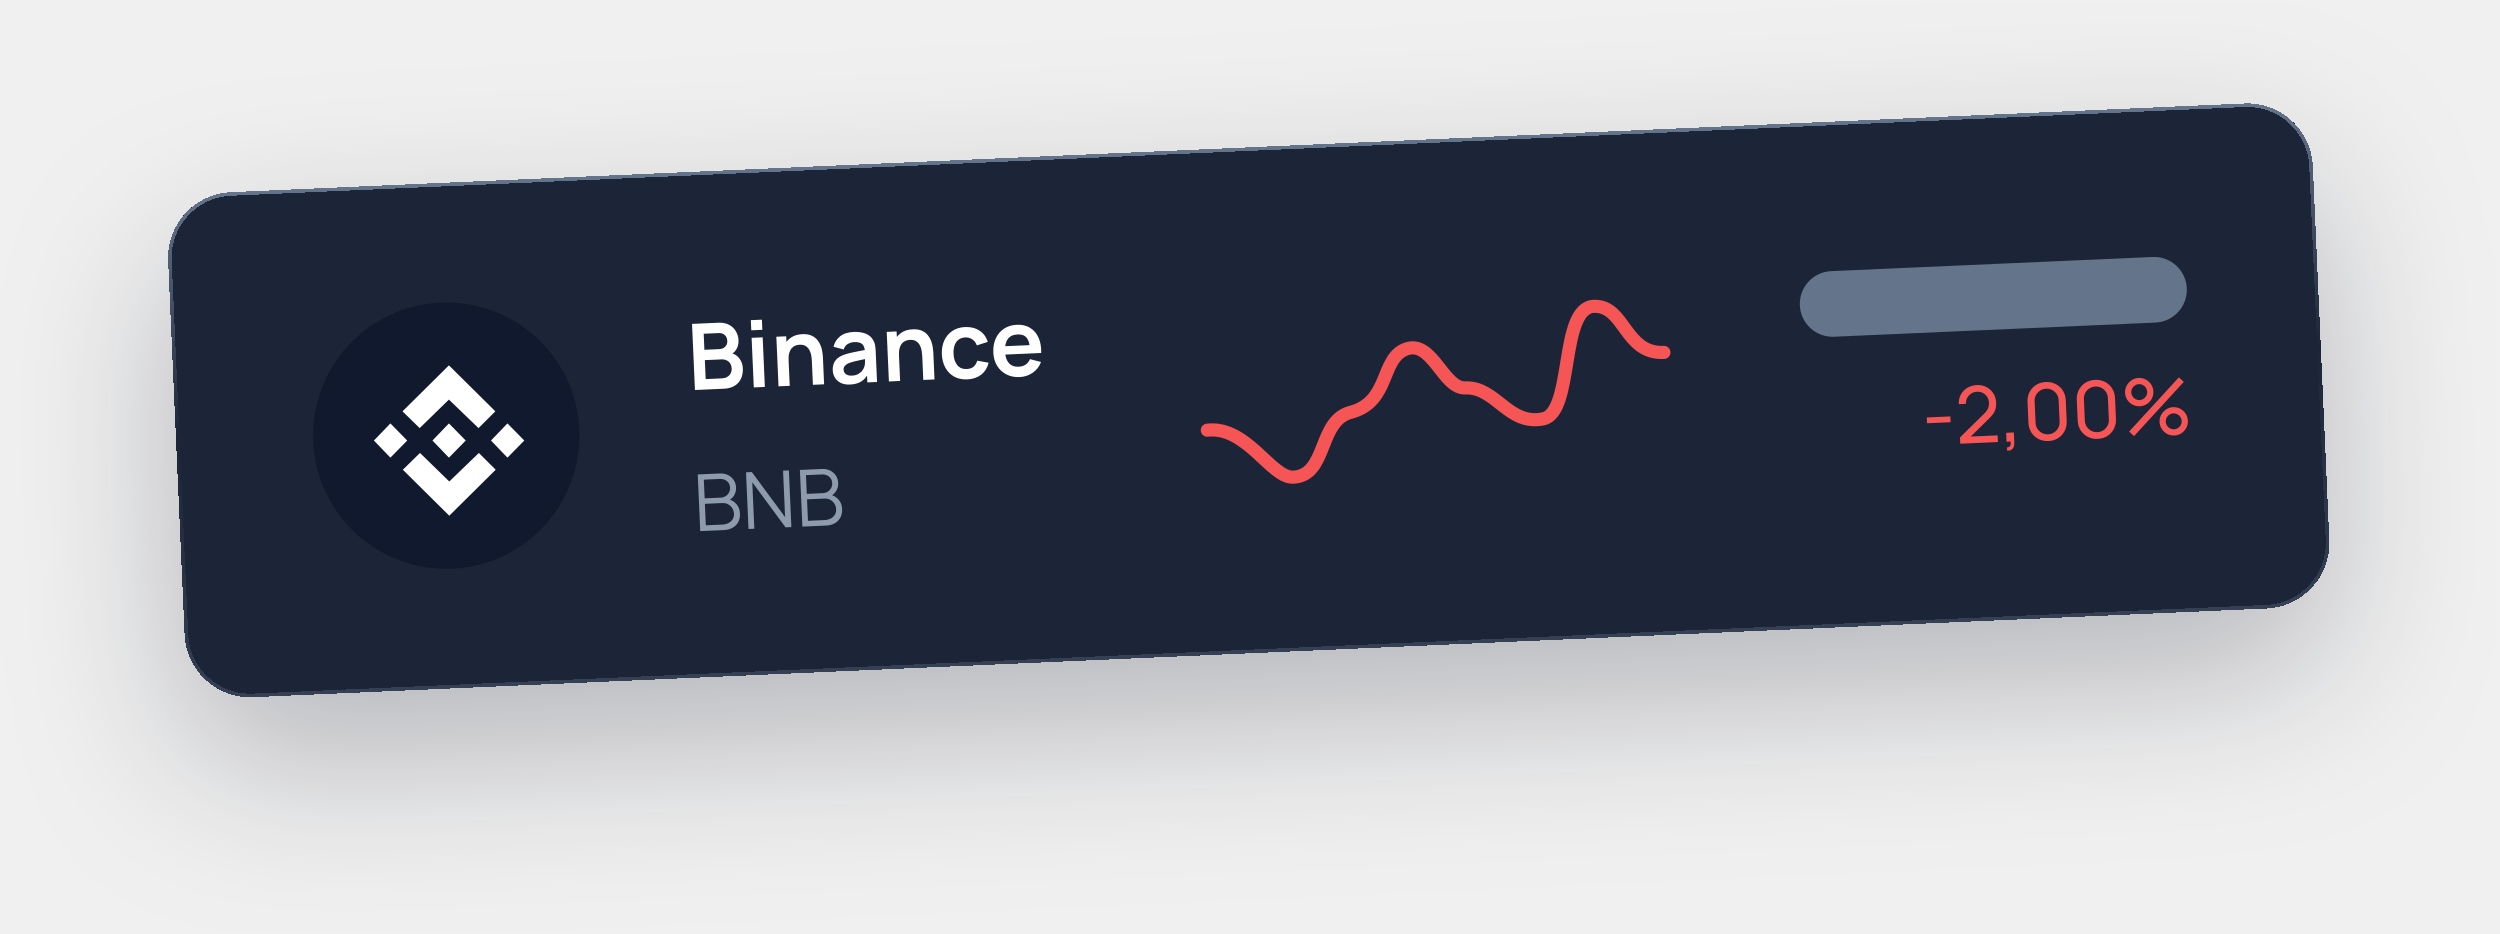
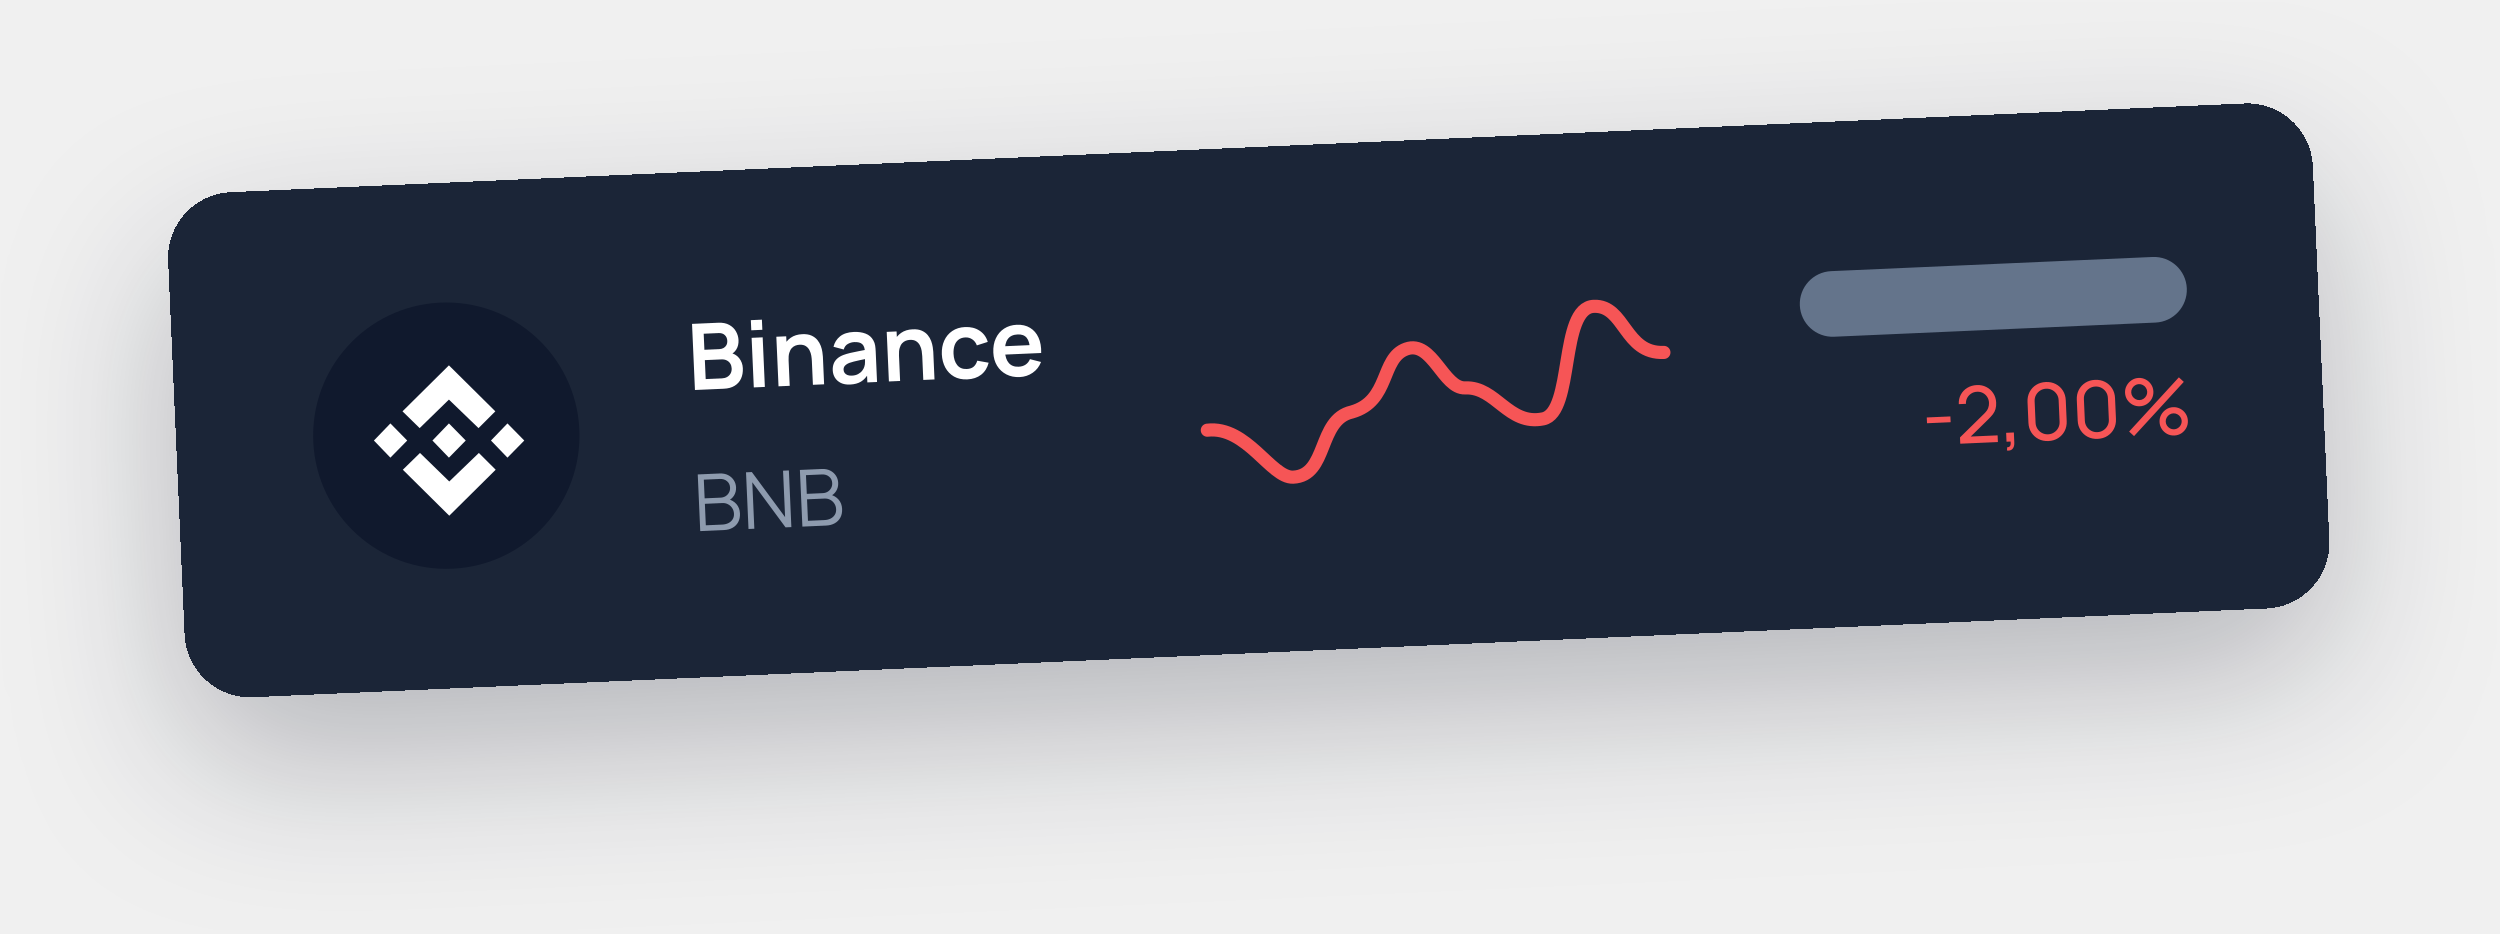
<svg xmlns="http://www.w3.org/2000/svg" width="348" height="130" viewBox="0 0 348 130" fill="none">
  <g filter="url(#filter0_d_12939_63616)">
    <rect x="23" y="27.151" width="298.836" height="70.368" rx="9.139" transform="rotate(-2.52217 23 27.1506)" fill="#1B2537" shape-rendering="crispEdges" />
-     <rect x="23.261" y="27.389" width="298.336" height="69.868" rx="8.889" transform="rotate(-2.52217 23.2608 27.3894)" stroke="url(#paint0_linear_12939_63616)" stroke-width="0.5" shape-rendering="crispEdges" />
    <rect x="43.587" y="42.105" width="37.08" height="37.08" rx="18.54" fill="#10192D" />
    <path d="M56.028 57.258L58.416 59.594L62.49 55.623L66.61 59.594L68.951 57.258L62.49 50.857L56.028 57.258Z" fill="white" />
    <path d="M56.075 65.387L58.463 63.051L62.537 67.022L66.657 63.051L68.998 65.387L62.537 71.787L56.075 65.387Z" fill="white" />
    <path d="M56.684 61.322L54.342 58.94L52.048 61.322L54.342 63.705L56.684 61.322Z" fill="white" />
    <path d="M64.831 61.322L62.49 58.94L60.195 61.322L62.49 63.705L64.831 61.322Z" fill="white" />
    <path d="M72.978 61.322L70.637 58.94L68.343 61.322L70.637 63.705L72.978 61.322Z" fill="white" />
    <path d="M96.737 54.288L96.331 45.085L99.981 44.925C100.603 44.897 101.117 45.001 101.525 45.234C101.936 45.464 102.246 45.768 102.455 46.148C102.668 46.527 102.783 46.923 102.802 47.336C102.824 47.843 102.722 48.279 102.494 48.643C102.271 49.007 101.956 49.26 101.548 49.402L101.534 49.082C102.119 49.189 102.57 49.444 102.887 49.849C103.208 50.253 103.38 50.721 103.403 51.254C103.427 51.799 103.344 52.281 103.153 52.699C102.962 53.118 102.666 53.451 102.262 53.699C101.863 53.947 101.362 54.085 100.757 54.111L96.737 54.288ZM98.232 52.769L100.501 52.669C100.769 52.657 101.008 52.593 101.216 52.477C101.424 52.357 101.584 52.197 101.694 51.995C101.809 51.79 101.86 51.55 101.848 51.278C101.837 51.031 101.774 50.811 101.659 50.62C101.544 50.429 101.382 50.28 101.172 50.174C100.962 50.064 100.715 50.015 100.429 50.028L98.116 50.13L98.232 52.769ZM98.052 48.691L100.123 48.6C100.345 48.59 100.541 48.539 100.712 48.446C100.883 48.353 101.016 48.222 101.111 48.051C101.206 47.88 101.248 47.673 101.237 47.431C101.223 47.111 101.109 46.849 100.895 46.645C100.681 46.441 100.391 46.347 100.025 46.364L97.954 46.455L98.052 48.691ZM104.578 45.977L104.516 44.565L106.056 44.497L106.118 45.909L104.578 45.977ZM104.928 53.928L104.624 47.025L106.164 46.958L106.468 53.86L104.928 53.928ZM113.157 53.565L113.01 50.242C113.001 50.025 112.975 49.784 112.934 49.522C112.892 49.259 112.811 49.008 112.689 48.77C112.572 48.528 112.401 48.333 112.177 48.185C111.957 48.036 111.664 47.97 111.297 47.986C111.101 47.995 110.909 48.036 110.72 48.108C110.531 48.18 110.361 48.299 110.21 48.463C110.064 48.623 109.95 48.842 109.868 49.119C109.786 49.391 109.754 49.739 109.773 50.16L108.842 49.811C108.816 49.223 108.905 48.685 109.11 48.198C109.319 47.711 109.639 47.317 110.07 47.016C110.5 46.711 111.039 46.544 111.687 46.516C112.198 46.493 112.624 46.56 112.964 46.716C113.304 46.871 113.577 47.077 113.785 47.333C113.993 47.588 114.15 47.863 114.257 48.157C114.364 48.451 114.436 48.732 114.473 48.999C114.515 49.262 114.539 49.477 114.546 49.643L114.716 53.496L113.157 53.565ZM108.37 53.776L108.066 46.874L109.44 46.813L109.534 48.954L109.719 48.946L109.929 53.707L108.37 53.776ZM118.322 53.53C117.824 53.552 117.398 53.476 117.044 53.304C116.691 53.128 116.418 52.886 116.225 52.578C116.036 52.271 115.934 51.927 115.917 51.548C115.902 51.216 115.945 50.915 116.044 50.646C116.143 50.373 116.303 50.135 116.525 49.933C116.746 49.727 117.037 49.554 117.398 49.415C117.671 49.313 117.991 49.218 118.359 49.129C118.731 49.04 119.132 48.956 119.564 48.877C120 48.794 120.455 48.706 120.929 48.612L120.394 48.95C120.377 48.472 120.255 48.126 120.028 47.909C119.8 47.693 119.429 47.596 118.913 47.619C118.602 47.633 118.305 47.718 118.022 47.876C117.739 48.033 117.547 48.292 117.448 48.65L116.022 48.271C116.167 47.68 116.47 47.197 116.932 46.823C117.398 46.448 118.037 46.242 118.851 46.206C119.465 46.179 120.008 46.256 120.481 46.436C120.959 46.615 121.321 46.928 121.566 47.374C121.701 47.611 121.786 47.857 121.823 48.112C121.86 48.362 121.885 48.636 121.898 48.935L122.084 53.172L120.736 53.231L120.67 51.736L120.904 51.969C120.615 52.481 120.267 52.863 119.86 53.116C119.457 53.364 118.944 53.502 118.322 53.53ZM118.575 52.289C118.924 52.274 119.22 52.199 119.461 52.064C119.703 51.93 119.892 51.77 120.029 51.585C120.171 51.399 120.263 51.226 120.308 51.066C120.38 50.867 120.415 50.641 120.412 50.39C120.414 50.133 120.411 49.926 120.404 49.769L120.883 49.889C120.422 49.981 120.026 50.063 119.697 50.133C119.367 50.203 119.084 50.269 118.847 50.331C118.611 50.388 118.402 50.45 118.222 50.518C118.045 50.59 117.897 50.671 117.778 50.762C117.658 50.852 117.566 50.955 117.503 51.068C117.444 51.182 117.418 51.313 117.424 51.462C117.432 51.633 117.481 51.782 117.572 51.911C117.663 52.035 117.791 52.132 117.956 52.201C118.126 52.27 118.332 52.3 118.575 52.289ZM128.522 52.888L128.376 49.565C128.366 49.348 128.341 49.108 128.299 48.845C128.258 48.582 128.176 48.331 128.055 48.093C127.937 47.851 127.767 47.656 127.542 47.508C127.322 47.359 127.029 47.294 126.663 47.31C126.467 47.318 126.274 47.359 126.086 47.431C125.897 47.503 125.727 47.622 125.576 47.786C125.429 47.947 125.315 48.165 125.234 48.442C125.152 48.715 125.12 49.062 125.139 49.483L124.208 49.134C124.182 48.546 124.271 48.008 124.476 47.521C124.685 47.034 125.005 46.64 125.435 46.339C125.866 46.034 126.405 45.867 127.053 45.839C127.564 45.816 127.99 45.883 128.329 46.039C128.669 46.195 128.943 46.4 129.151 46.656C129.358 46.911 129.515 47.186 129.622 47.48C129.729 47.774 129.801 48.055 129.839 48.322C129.88 48.585 129.905 48.8 129.912 48.966L130.082 52.819L128.522 52.888ZM123.735 53.099L123.431 46.197L124.805 46.136L124.9 48.277L125.085 48.269L125.295 53.03L123.735 53.099ZM134.643 52.811C133.931 52.842 133.317 52.711 132.801 52.418C132.284 52.121 131.879 51.703 131.586 51.165C131.298 50.627 131.136 50.011 131.102 49.317C131.075 48.609 131.186 47.977 131.434 47.42C131.687 46.858 132.06 46.41 132.553 46.077C133.046 45.739 133.642 45.555 134.341 45.524C135.125 45.49 135.796 45.659 136.355 46.031C136.917 46.399 137.297 46.92 137.493 47.594L135.977 48.078C135.842 47.712 135.631 47.433 135.345 47.241C135.059 47.044 134.739 46.954 134.385 46.969C133.985 46.987 133.659 47.097 133.408 47.301C133.156 47.5 132.976 47.768 132.867 48.106C132.758 48.444 132.713 48.823 132.731 49.245C132.76 49.901 132.93 50.425 133.242 50.817C133.554 51.209 134 51.392 134.579 51.366C134.988 51.348 135.306 51.24 135.532 51.043C135.762 50.845 135.929 50.566 136.033 50.207L137.621 50.49C137.438 51.202 137.089 51.76 136.574 52.162C136.058 52.561 135.414 52.777 134.643 52.811ZM141.948 52.489C141.249 52.52 140.629 52.395 140.088 52.116C139.546 51.837 139.114 51.435 138.792 50.912C138.475 50.388 138.3 49.777 138.27 49.078C138.236 48.324 138.353 47.663 138.618 47.097C138.883 46.526 139.267 46.076 139.769 45.746C140.271 45.417 140.86 45.237 141.538 45.207C142.254 45.176 142.868 45.317 143.381 45.632C143.899 45.942 144.292 46.396 144.562 46.995C144.832 47.594 144.955 48.307 144.932 49.137L143.404 49.204L143.38 48.642C143.342 47.892 143.186 47.35 142.911 47.017C142.636 46.683 142.219 46.528 141.661 46.553C141.031 46.581 140.57 46.797 140.281 47.203C139.991 47.604 139.863 48.18 139.896 48.929C139.927 49.628 140.104 50.163 140.428 50.532C140.751 50.902 141.207 51.074 141.795 51.048C142.174 51.032 142.497 50.934 142.762 50.756C143.031 50.574 143.234 50.319 143.369 49.993L144.91 50.386C144.673 51.02 144.285 51.522 143.747 51.891C143.212 52.26 142.613 52.46 141.948 52.489ZM139.429 49.379L139.378 48.216L144.126 48.007L144.178 49.17L139.429 49.379Z" fill="white" />
    <path d="M97.474 73.93L97.126 66.042L100.172 65.908C100.614 65.889 101.003 65.963 101.34 66.131C101.677 66.299 101.943 66.534 102.139 66.837C102.335 67.135 102.442 67.471 102.458 67.844C102.477 68.267 102.38 68.65 102.168 68.993C101.956 69.331 101.663 69.573 101.289 69.717L101.266 69.449C101.784 69.573 102.197 69.811 102.505 70.163C102.814 70.516 102.979 70.951 103.002 71.469C103.022 71.926 102.943 72.325 102.764 72.666C102.585 73.003 102.324 73.269 101.981 73.463C101.638 73.657 101.235 73.765 100.771 73.785L97.474 73.93ZM98.25 73.122L100.54 73.022C100.862 73.007 101.148 72.938 101.398 72.814C101.649 72.685 101.842 72.512 101.979 72.294C102.119 72.076 102.183 71.817 102.17 71.517C102.157 71.225 102.078 70.965 101.932 70.737C101.787 70.51 101.594 70.331 101.355 70.203C101.118 70.071 100.852 70.011 100.556 70.024L98.119 70.131L98.25 73.122ZM98.085 69.37L100.315 69.272C100.567 69.261 100.794 69.194 100.997 69.072C101.2 68.945 101.358 68.779 101.469 68.573C101.585 68.367 101.637 68.132 101.625 67.869C101.609 67.497 101.466 67.199 101.196 66.977C100.93 66.755 100.598 66.652 100.2 66.67L97.971 66.768L98.085 69.37ZM104.193 73.635L103.845 65.746L104.656 65.71L109.285 71.983L109 65.519L109.811 65.484L110.158 73.372L109.347 73.407L104.718 67.129L105.003 73.599L104.193 73.635ZM111.693 73.304L111.345 65.416L114.391 65.282C114.833 65.262 115.222 65.337 115.559 65.505C115.896 65.673 116.162 65.908 116.358 66.21C116.555 66.509 116.661 66.845 116.677 67.217C116.696 67.641 116.599 68.024 116.387 68.366C116.176 68.705 115.882 68.946 115.508 69.091L115.486 68.823C116.003 68.947 116.416 69.184 116.724 69.537C117.033 69.889 117.198 70.325 117.221 70.843C117.241 71.3 117.162 71.698 116.983 72.039C116.804 72.376 116.543 72.642 116.2 72.837C115.858 73.031 115.454 73.138 114.99 73.159L111.693 73.304ZM112.469 72.496L114.759 72.395C115.081 72.381 115.367 72.312 115.617 72.187C115.868 72.059 116.061 71.886 116.198 71.668C116.339 71.449 116.402 71.19 116.389 70.891C116.376 70.599 116.297 70.339 116.151 70.111C116.006 69.883 115.813 69.705 115.574 69.577C115.337 69.444 115.071 69.385 114.775 69.398L112.338 69.505L112.469 72.496ZM112.304 68.744L114.534 68.645C114.786 68.634 115.013 68.568 115.216 68.445C115.419 68.319 115.577 68.153 115.688 67.947C115.804 67.741 115.856 67.506 115.844 67.243C115.828 66.871 115.685 66.573 115.415 66.351C115.149 66.128 114.817 66.026 114.419 66.043L112.19 66.142L112.304 68.744Z" fill="#8E9BAE" />
    <path d="M168.059 59.883C173.548 59.25 176.934 66.546 179.993 66.422C184.888 66.223 183.388 58.426 188.175 57.351C193.541 55.819 192.136 49.857 195.757 48.577C199.379 47.298 200.906 54.132 203.965 53.997C208.247 53.809 209.945 59.3 214.805 58.304C219.127 57.417 217.036 42.846 221.853 42.641C226.202 42.456 226.109 49.299 231.615 49.057" stroke="#F65556" stroke-width="1.828" stroke-linecap="round" />
    <rect x="250.335" y="37.944" width="53.919" height="9.139" rx="4.569" transform="rotate(-2.52217 250.335 37.9441)" fill="#64748B" />
    <path d="M268.241 58.916L268.205 58.111L271.492 57.966L271.527 58.772L268.241 58.916ZM272.866 61.764L272.833 60.888L276.194 57.584C276.475 57.308 276.659 57.051 276.748 56.813C276.839 56.571 276.88 56.326 276.869 56.077C276.856 55.774 276.774 55.503 276.625 55.265C276.475 55.026 276.277 54.841 276.029 54.709C275.786 54.577 275.512 54.518 275.209 54.531C274.895 54.545 274.619 54.632 274.381 54.793C274.143 54.95 273.958 55.154 273.826 55.404C273.698 55.655 273.642 55.925 273.659 56.213L272.662 56.257C272.64 55.761 272.736 55.317 272.949 54.927C273.162 54.534 273.461 54.221 273.846 53.988C274.234 53.751 274.681 53.622 275.185 53.599C275.674 53.578 276.117 53.672 276.514 53.881C276.911 54.087 277.23 54.378 277.469 54.756C277.713 55.129 277.845 55.559 277.866 56.044C277.882 56.388 277.851 56.687 277.774 56.943C277.701 57.199 277.58 57.438 277.411 57.662C277.241 57.881 277.027 58.118 276.767 58.371L273.973 61.112L273.833 60.788L278.067 60.602L278.108 61.533L272.866 61.764ZM279.364 62.713L279.404 62.256C279.558 62.26 279.671 62.225 279.745 62.153C279.819 62.08 279.864 61.983 279.88 61.861C279.897 61.74 279.895 61.606 279.874 61.461L279.309 61.486L279.255 60.248L280.329 60.2L280.39 61.603C280.407 61.986 280.325 62.279 280.144 62.481C279.966 62.683 279.706 62.76 279.364 62.713ZM285.138 61.394C284.626 61.416 284.165 61.321 283.753 61.109C283.345 60.893 283.015 60.591 282.764 60.203C282.516 59.812 282.381 59.36 282.358 58.849L282.231 55.956C282.208 55.445 282.303 54.984 282.516 54.572C282.732 54.16 283.034 53.83 283.422 53.582C283.813 53.334 284.265 53.199 284.776 53.177C285.287 53.154 285.749 53.249 286.16 53.462C286.572 53.674 286.902 53.976 287.15 54.368C287.398 54.759 287.533 55.211 287.555 55.722L287.683 58.614C287.705 59.126 287.61 59.587 287.398 59.999C287.185 60.407 286.883 60.737 286.492 60.988C286.1 61.236 285.649 61.371 285.138 61.394ZM285.096 60.457C285.407 60.443 285.685 60.356 285.93 60.195C286.176 60.034 286.368 59.825 286.506 59.566C286.645 59.304 286.707 59.019 286.694 58.713L286.561 55.705C286.548 55.395 286.46 55.117 286.299 54.872C286.139 54.626 285.929 54.434 285.67 54.296C285.412 54.157 285.127 54.094 284.817 54.108C284.51 54.122 284.232 54.209 283.983 54.37C283.738 54.531 283.546 54.74 283.407 54.999C283.268 55.258 283.206 55.542 283.22 55.852L283.352 58.86C283.366 59.167 283.453 59.444 283.614 59.694C283.775 59.939 283.984 60.131 284.243 60.27C284.505 60.408 284.79 60.471 285.096 60.457ZM291.996 61.092C291.485 61.114 291.023 61.019 290.611 60.807C290.203 60.591 289.873 60.289 289.622 59.901C289.374 59.509 289.239 59.058 289.216 58.547L289.089 55.654C289.066 55.143 289.161 54.681 289.374 54.27C289.59 53.858 289.892 53.528 290.28 53.28C290.671 53.032 291.123 52.897 291.634 52.875C292.145 52.852 292.607 52.947 293.019 53.16C293.43 53.372 293.76 53.674 294.008 54.066C294.256 54.457 294.391 54.908 294.413 55.42L294.541 58.312C294.563 58.823 294.468 59.285 294.256 59.697C294.044 60.105 293.742 60.435 293.35 60.686C292.959 60.934 292.507 61.069 291.996 61.092ZM291.955 60.155C292.265 60.141 292.543 60.054 292.788 59.893C293.034 59.732 293.226 59.523 293.364 59.264C293.503 59.002 293.565 58.717 293.552 58.411L293.419 55.403C293.406 55.093 293.318 54.815 293.158 54.569C292.997 54.324 292.787 54.132 292.528 53.993C292.27 53.855 291.985 53.792 291.675 53.806C291.368 53.819 291.09 53.907 290.841 54.068C290.596 54.229 290.404 54.438 290.265 54.697C290.127 54.956 290.064 55.24 290.078 55.55L290.21 58.558C290.224 58.864 290.311 59.142 290.472 59.392C290.633 59.637 290.843 59.829 291.101 59.968C291.363 60.106 291.648 60.168 291.955 60.155ZM297.061 60.704L296.375 60.075L303.298 52.526L303.984 53.154L297.061 60.704ZM302.667 60.622C302.305 60.638 301.971 60.565 301.664 60.402C301.36 60.236 301.112 60.01 300.92 59.722C300.728 59.43 300.624 59.102 300.608 58.736C300.592 58.379 300.669 58.046 300.838 57.738C301.008 57.431 301.238 57.181 301.53 56.989C301.821 56.797 302.142 56.693 302.493 56.678C302.854 56.662 303.189 56.736 303.496 56.902C303.803 57.064 304.051 57.291 304.24 57.583C304.432 57.871 304.536 58.197 304.552 58.563C304.568 58.928 304.493 59.264 304.327 59.572C304.165 59.875 303.938 60.123 303.647 60.315C303.355 60.504 303.028 60.606 302.667 60.622ZM302.629 59.762C302.83 59.753 303.012 59.694 303.175 59.584C303.342 59.474 303.472 59.333 303.563 59.161C303.658 58.988 303.701 58.801 303.692 58.601C303.683 58.4 303.624 58.218 303.514 58.054C303.408 57.887 303.267 57.758 303.091 57.667C302.918 57.572 302.732 57.529 302.531 57.538C302.33 57.546 302.148 57.606 301.984 57.715C301.821 57.821 301.691 57.962 301.597 58.139C301.502 58.311 301.459 58.498 301.468 58.699C301.477 58.899 301.536 59.082 301.645 59.245C301.755 59.409 301.896 59.538 302.069 59.633C302.241 59.727 302.428 59.77 302.629 59.762ZM297.866 56.552C297.504 56.568 297.17 56.495 296.863 56.333C296.556 56.167 296.306 55.94 296.114 55.652C295.925 55.361 295.823 55.032 295.807 54.667C295.791 54.309 295.868 53.976 296.038 53.669C296.207 53.361 296.437 53.111 296.729 52.919C297.021 52.727 297.342 52.623 297.692 52.608C298.054 52.592 298.386 52.667 298.69 52.833C298.997 52.995 299.247 53.222 299.439 53.513C299.631 53.801 299.735 54.128 299.751 54.493C299.767 54.858 299.692 55.195 299.527 55.502C299.361 55.806 299.132 56.053 298.84 56.246C298.552 56.434 298.228 56.536 297.866 56.552ZM297.828 55.692C298.029 55.683 298.211 55.624 298.375 55.514C298.542 55.404 298.671 55.263 298.762 55.091C298.857 54.919 298.9 54.732 298.891 54.531C298.882 54.33 298.823 54.148 298.713 53.984C298.607 53.817 298.466 53.688 298.29 53.597C298.118 53.502 297.931 53.459 297.73 53.468C297.529 53.477 297.347 53.536 297.184 53.646C297.02 53.752 296.891 53.893 296.796 54.069C296.701 54.241 296.658 54.428 296.667 54.629C296.676 54.83 296.735 55.012 296.845 55.175C296.954 55.339 297.096 55.468 297.268 55.563C297.441 55.658 297.627 55.701 297.828 55.692Z" fill="#F65556" />
  </g>
  <defs>
    <filter id="filter0_d_12939_63616" x="0.153" y="0.292" width="347.337" height="129.144" filterUnits="userSpaceOnUse" color-interpolation-filters="sRGB">
      <feFlood flood-opacity="0" result="BackgroundImageFix" />
      <feColorMatrix in="SourceAlpha" type="matrix" values="0 0 0 0 0 0 0 0 0 0 0 0 0 0 0 0 0 0 127 0" result="hardAlpha" />
      <feOffset dy="9.139" />
      <feGaussianBlur stdDeviation="11.423" />
      <feComposite in2="hardAlpha" operator="out" />
      <feColorMatrix type="matrix" values="0 0 0 0 0.024 0 0 0 0 0.039 0 0 0 0 0.114 0 0 0 0.25 0" />
      <feBlend mode="normal" in2="BackgroundImageFix" result="effect1_dropShadow_12939_63616" />
      <feBlend mode="normal" in="SourceGraphic" in2="effect1_dropShadow_12939_63616" result="shape" />
    </filter>
-     <linearGradient id="paint0_linear_12939_63616" x1="172.418" y1="27.151" x2="172.418" y2="97.519" gradientUnits="userSpaceOnUse">
-       <stop stop-color="#64748B" />
-       <stop offset="0.485" stop-color="#64748B" stop-opacity="0" />
-       <stop offset="1" stop-color="#64748B" stop-opacity="0.35" />
-     </linearGradient>
  </defs>
</svg>
